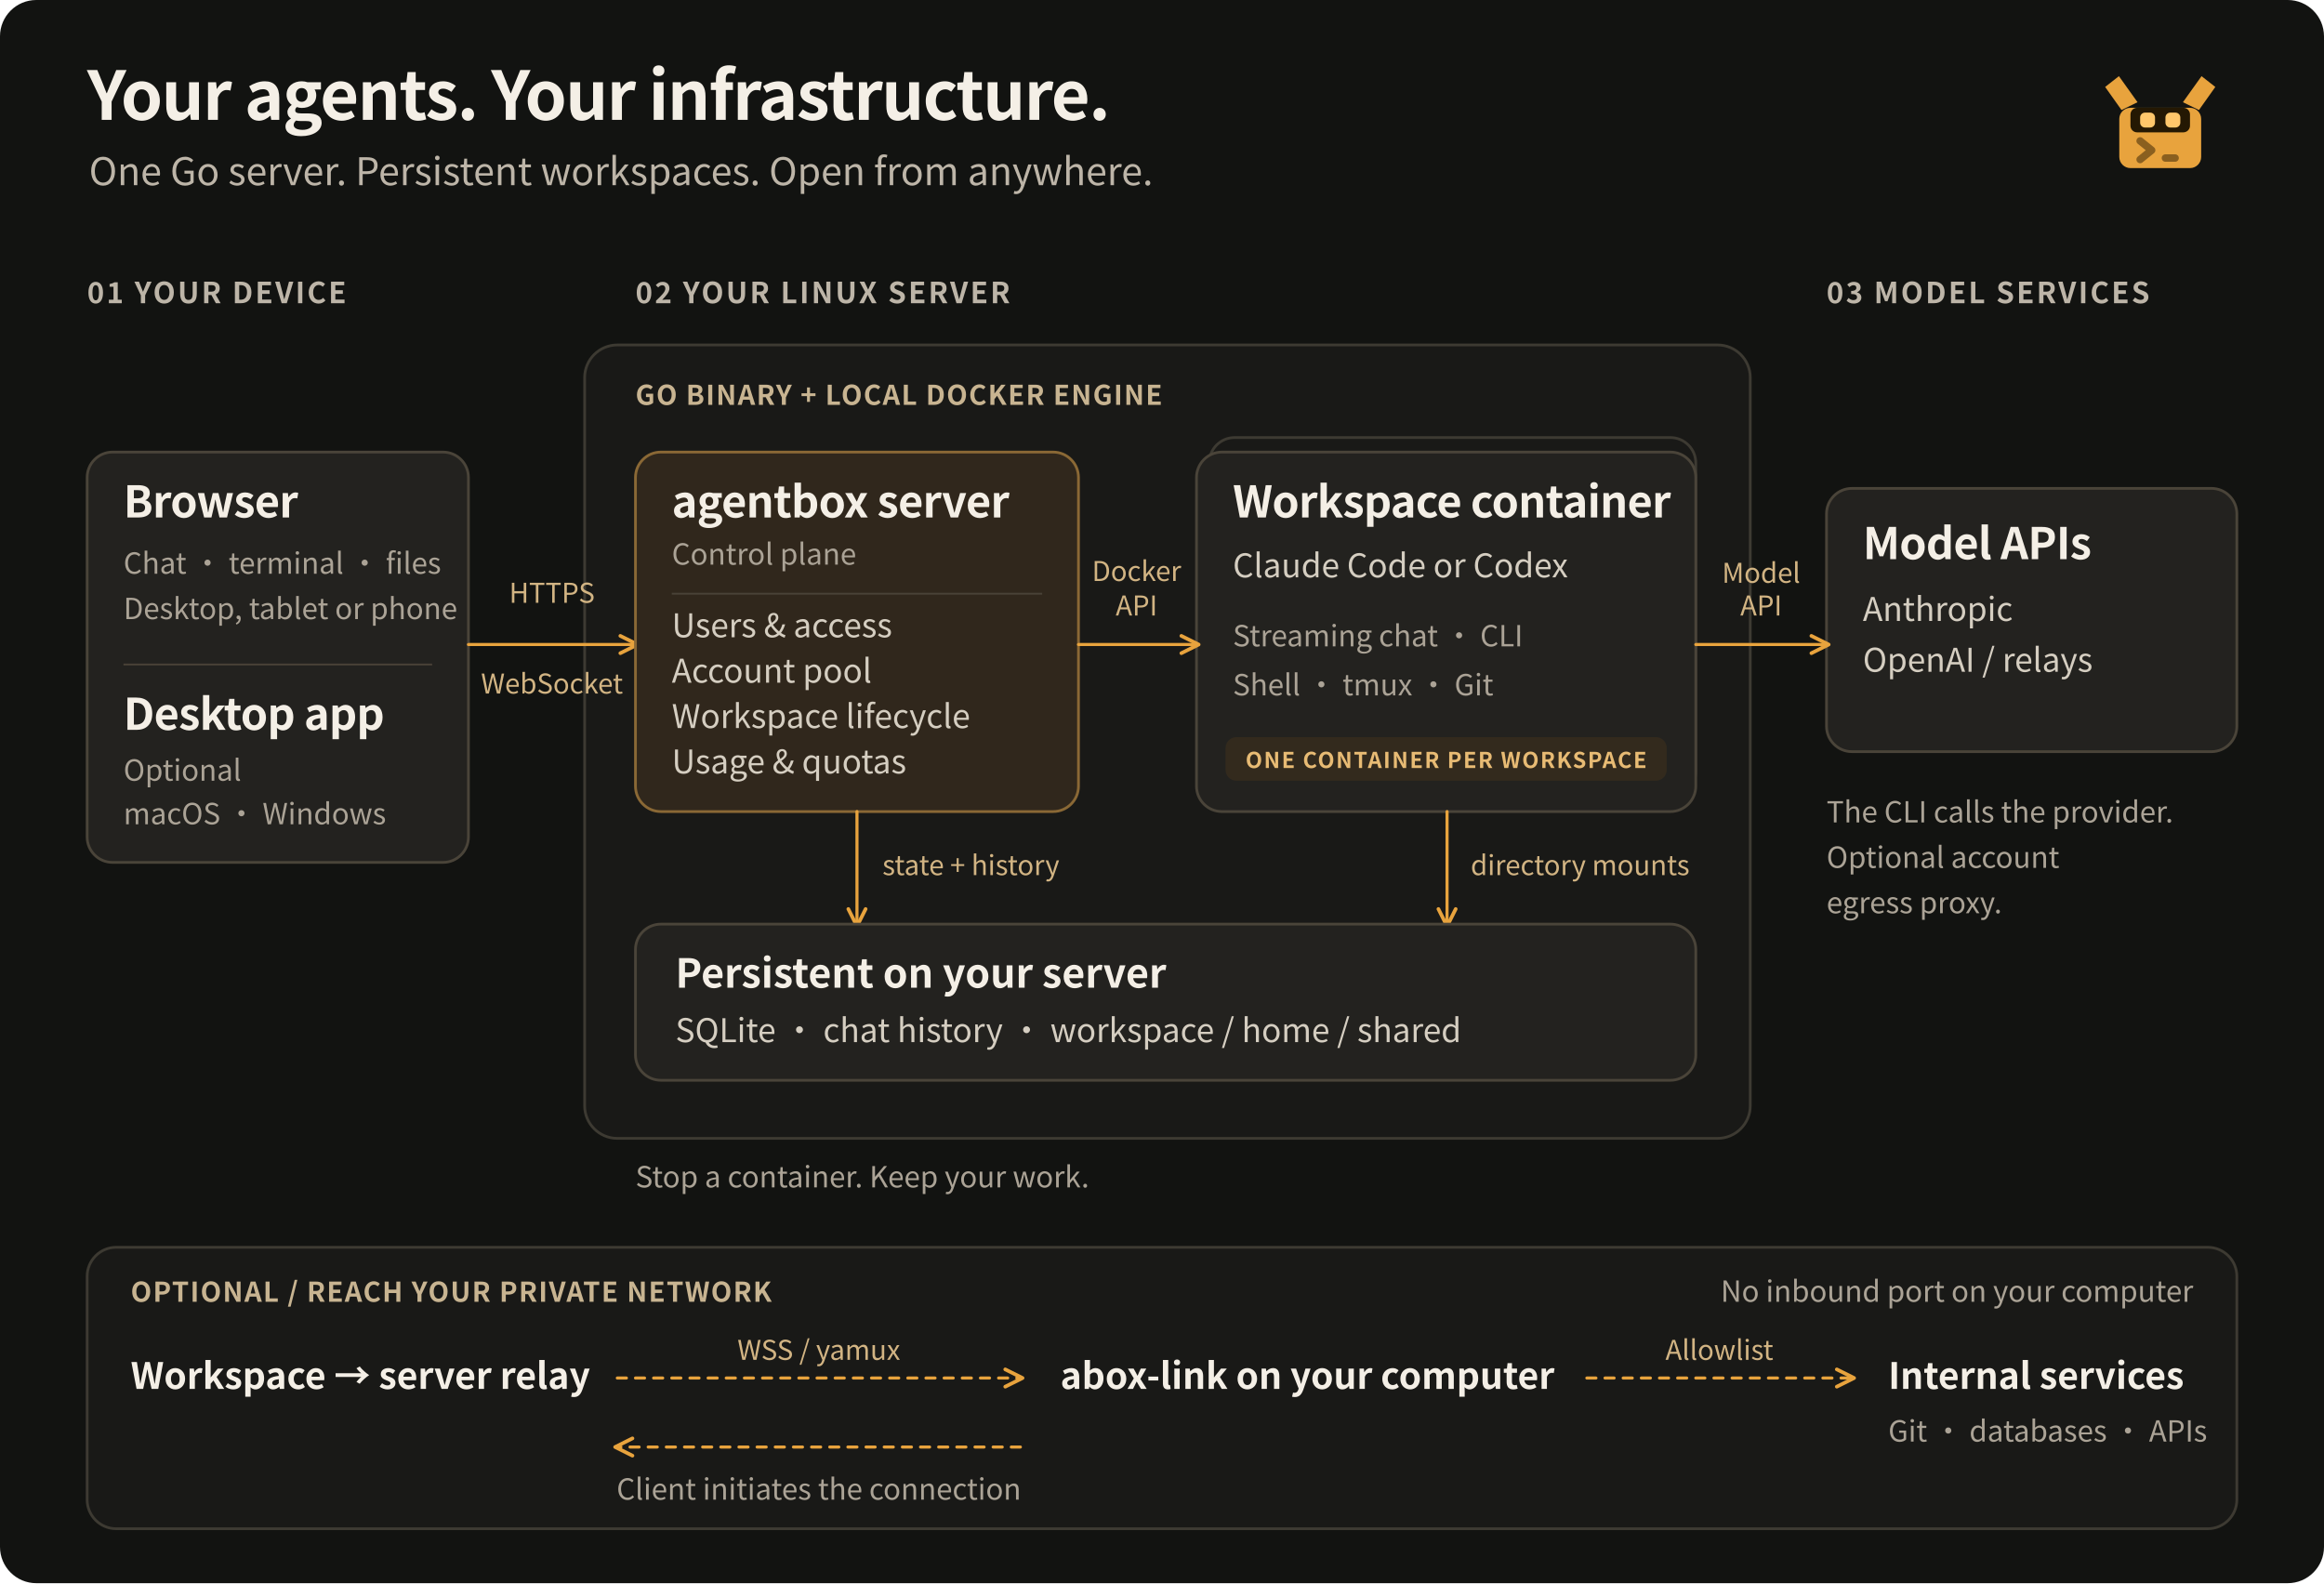
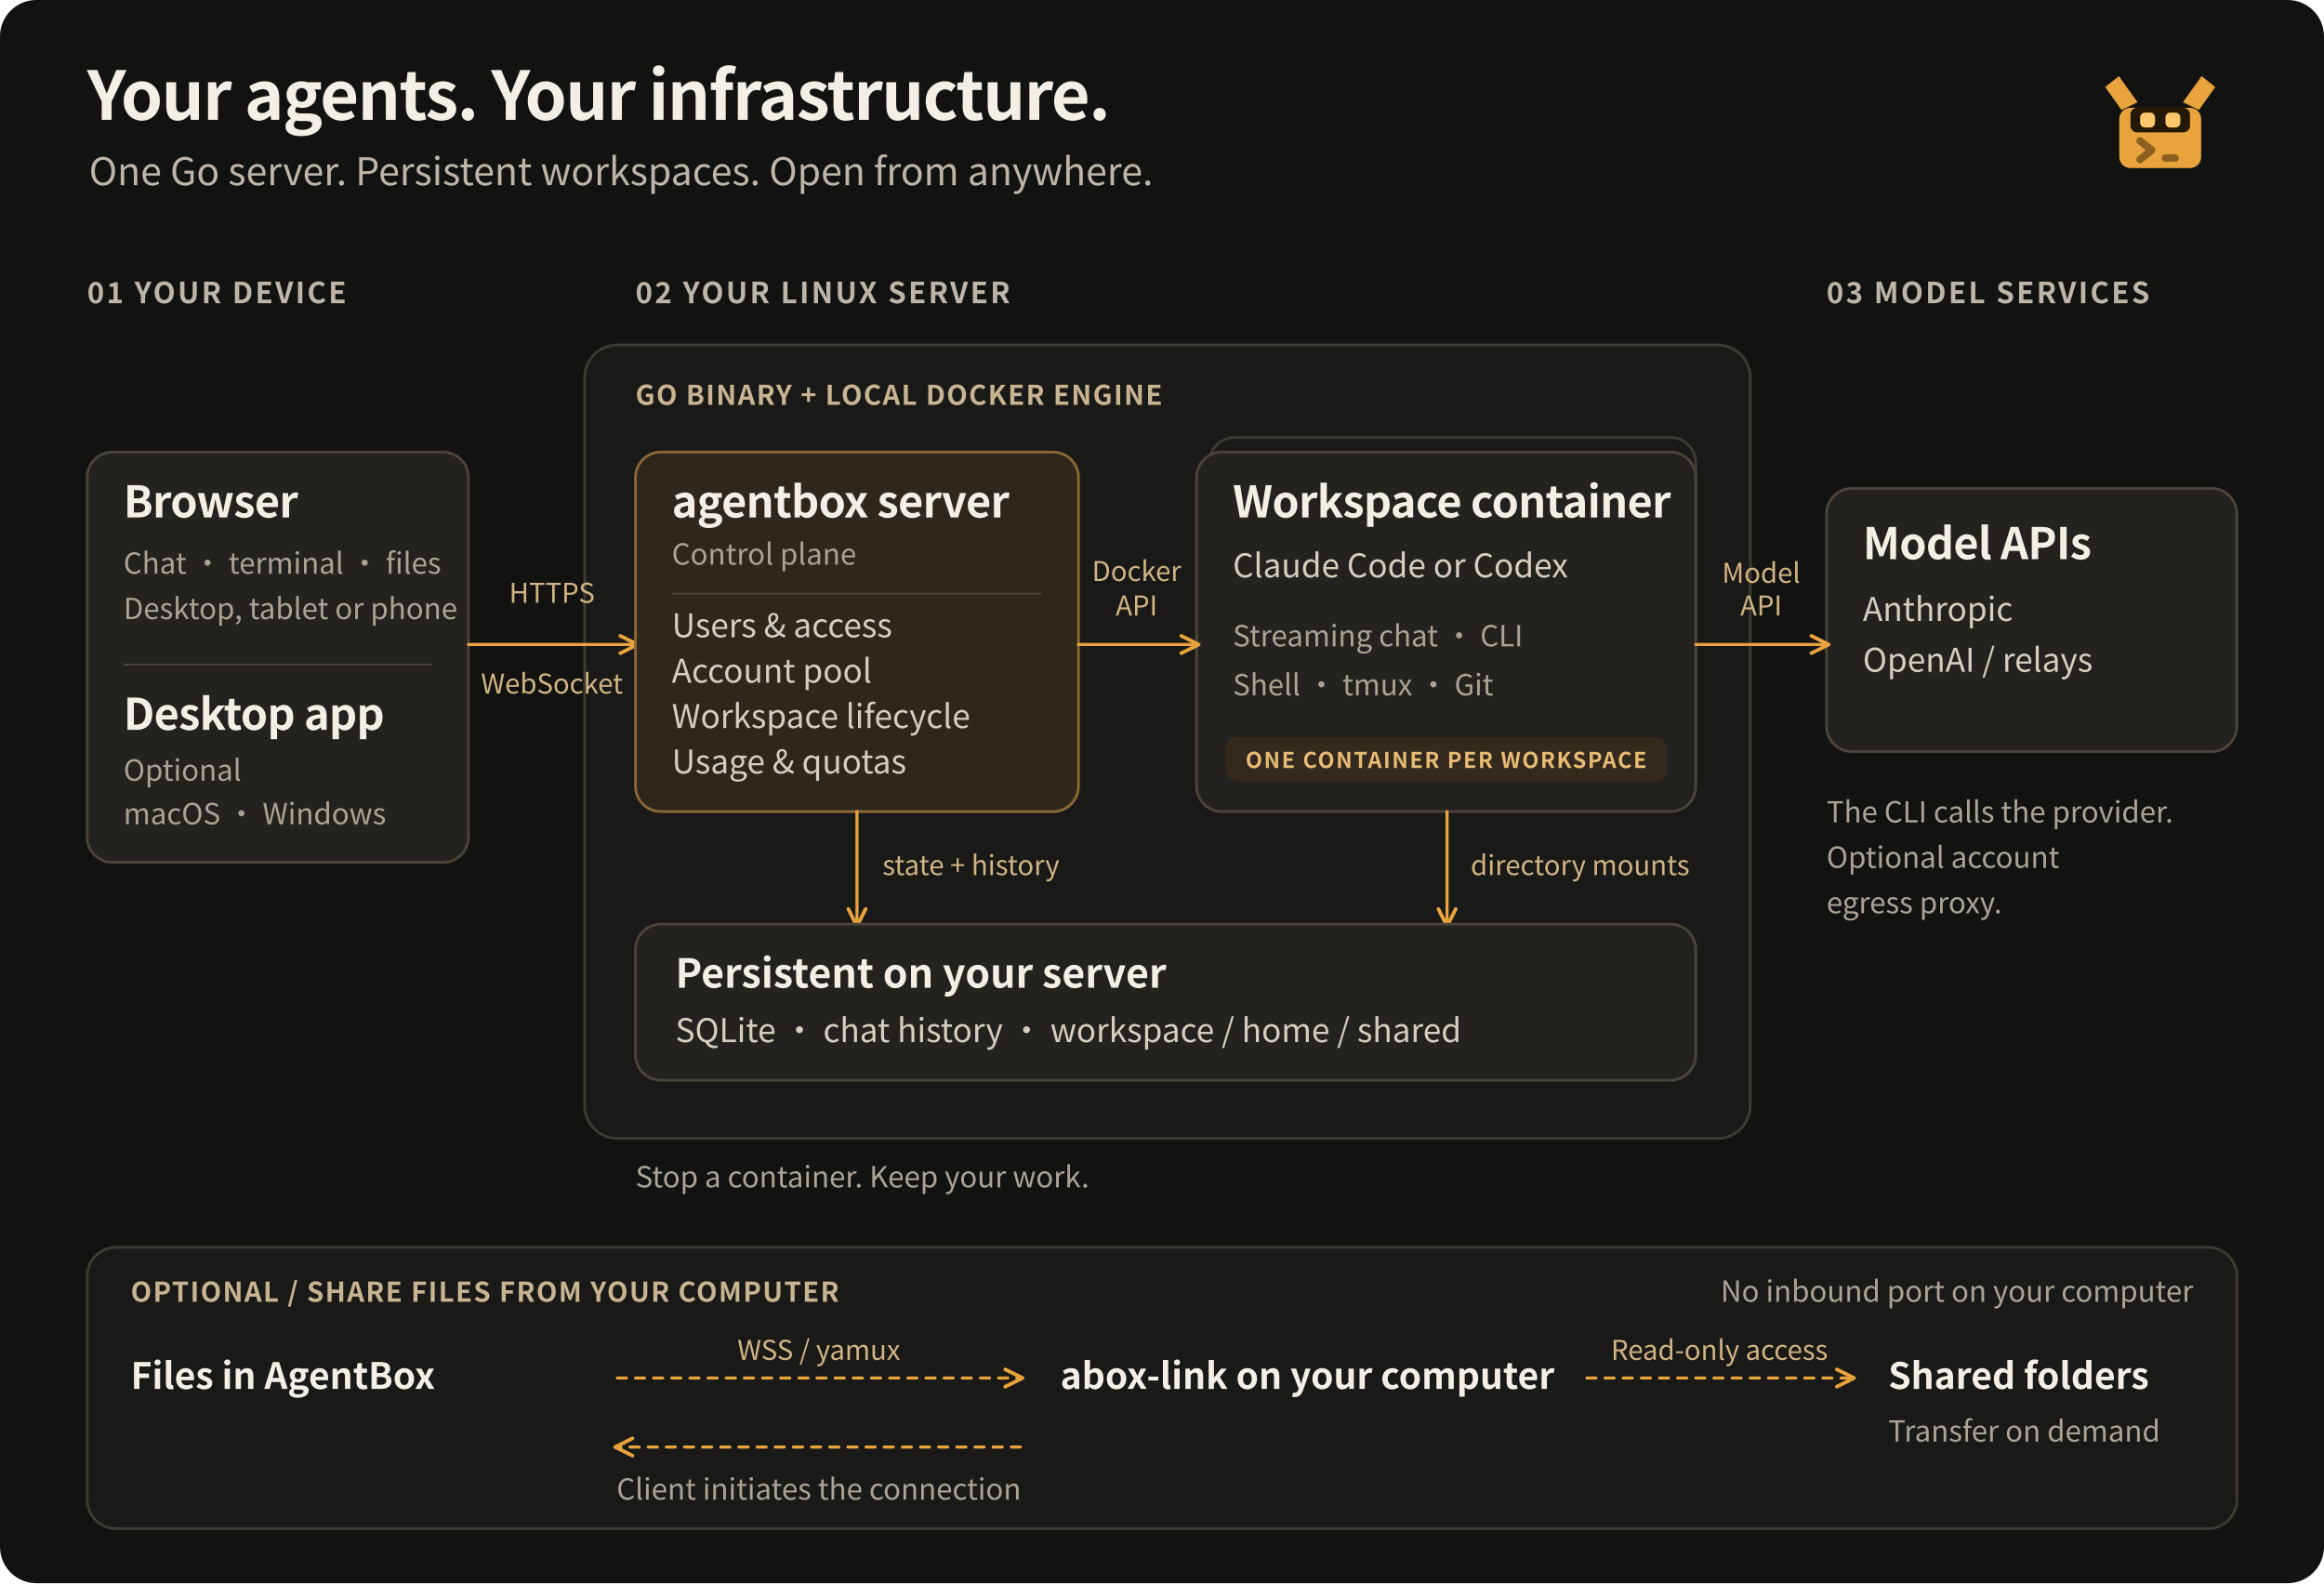
<svg xmlns="http://www.w3.org/2000/svg" width="1280" height="872" viewBox="0 0 1280 872" role="img" aria-labelledby="title desc" lang="en">
  <defs>
    <marker id="arrow" viewBox="0 0 10 10" refX="8" refY="5" markerWidth="7" markerHeight="7" orient="auto-start-reverse">
      <path d="M1 1 L9 5 L1 9" fill="none" stroke="#e8a33d" stroke-width="1.7" stroke-linecap="round" stroke-linejoin="round" />
    </marker>
    <style>
    text { font-family: -apple-system, BlinkMacSystemFont, 'Segoe UI', 'Noto Sans CJK SC', 'PingFang SC', 'Microsoft YaHei', sans-serif; fill: #f4efe6; }
    .title { font-size: 37px; font-weight: 650; letter-spacing: -.8px; }
    .subtitle { font-size: 21px; fill: #bdb5a8; }
    .lane { font-size: 16px; font-weight: 600; letter-spacing: 1.2px; fill: #bdb5a8; }
    .heading { font-size: 24px; font-weight: 600; letter-spacing: -.35px; }
    .body { font-size: 18px; fill: #d5cec1; }
    .muted { font-size: 16px; fill: #aba396; }
    .edge { font-size: 15px; fill: #d2b483; }
    .storage-title { font-size: 22px; font-weight: 600; }
-     .tunnel-heading { font-size: 20px; font-weight: 550; }
+     .sharing-heading { font-size: 20px; font-weight: 550; }
    .overline { font-size: 15px; font-weight: 600; letter-spacing: .7px; fill: #c8b491; }
    .pill { font-size: 12px; font-weight: 600; letter-spacing: .8px; fill: #e8bb74; }
    .card { fill: #23221f; stroke: #4a4439; stroke-width: 1.5; }
    .control { fill: #30271c; stroke: #8a6835; stroke-width: 1.5; }
    .boundary { fill: #191917; stroke: #3d3a32; stroke-width: 1.5; }
    .flow { fill: none; stroke: #e8a33d; stroke-width: 1.7; stroke-linecap: round; stroke-linejoin: round; }
    .optional { fill: none; stroke: #e8a33d; stroke-width: 1.7; stroke-dasharray: 5 5; stroke-linecap: round; }
    .rule { stroke: #494237; stroke-width: 1; }
  </style>
  </defs>
  <rect width="1280" height="872" rx="20" fill="#121311" />
  <text x="48" y="66" class="title">Your agents. Your infrastructure.</text>
  <text x="49" y="102" class="subtitle">One Go server. Persistent workspaces. Open from anywhere.</text>
  <g transform="translate(1157 36) scale(2.05)" aria-hidden="true">
    <path d="M5.6 12 L1.2 5.8 L4.9 2.9 L9.9 9.9 Z M26.4 12 L30.8 5.8 L27.1 2.9 L22.1 9.9 Z" fill="#e8a33d" />
    <rect x="5" y="11.4" width="22" height="16.2" rx="3" fill="#e8a33d" />
    <rect x="8" y="11.4" width="16" height="6.6" rx="1.8" fill="#241803" />
    <rect x="10.6" y="12.7" width="4" height="4" rx="1.3" fill="#ffc76b" />
    <rect x="17.4" y="12.7" width="4" height="4" rx="1.3" fill="#ffc76b" />
    <path d="M10.6 20.3 L13.7 22.8 L10.6 25.3" stroke="#8a5f1f" stroke-width="2" fill="none" stroke-linecap="round" stroke-linejoin="round" />
    <rect x="16.4" y="23.9" width="4.6" height="2" rx="1" fill="#8a5f1f" />
  </g>
  <text x="48" y="167" class="lane">01  YOUR DEVICE</text>
  <text x="350" y="167" class="lane">02  YOUR LINUX SERVER</text>
  <text x="1006" y="167" class="lane">03  MODEL SERVICES</text>
  <rect x="322" y="190" width="642" height="437" rx="18" class="boundary" />
  <text x="350" y="223" class="overline">GO BINARY + LOCAL DOCKER ENGINE</text>
  <rect x="48" y="249" width="210" height="226" rx="14" class="card" />
  <text x="68" y="285" class="heading">Browser</text>
  <text x="68" y="316" class="muted">Chat · terminal · files</text>
  <text x="68" y="341" class="muted">Desktop, tablet or phone</text>
  <path d="M68 366 H238" class="rule" />
  <text x="68" y="402" class="heading">Desktop app</text>
  <text x="68" y="430" class="muted">Optional</text>
  <text x="68" y="454" class="muted">macOS · Windows</text>
  <path d="M258 355 H350" class="flow" marker-end="url(#arrow)" />
  <text x="304" y="332" class="edge" text-anchor="middle">HTTPS</text>
  <text x="304" y="382" class="edge" text-anchor="middle">WebSocket</text>
  <rect x="350" y="249" width="244" height="198" rx="14" class="control" />
  <text x="370" y="285" class="heading">agentbox server</text>
  <text x="370" y="311" class="muted">Control plane</text>
  <path d="M370 327 H574" class="rule" />
  <text x="370" y="351" class="body">Users &amp; access</text>
  <text x="370" y="376" class="body">Account pool</text>
  <text x="370" y="401" class="body">Workspace lifecycle</text>
  <text x="370" y="426" class="body">Usage &amp; quotas</text>
  <rect x="666" y="241" width="268" height="198" rx="14" class="boundary" />
  <rect x="659" y="249" width="275" height="198" rx="14" class="card" />
  <text x="679" y="285" class="heading">Workspace container</text>
  <text x="679" y="318" class="body">Claude Code or Codex</text>
  <text x="679" y="356" class="muted">Streaming chat · CLI</text>
  <text x="679" y="383" class="muted">Shell · tmux · Git</text>
  <rect x="675" y="406" width="243" height="24" rx="6" fill="#332a1d" />
  <text x="796.5" y="423" class="pill" text-anchor="middle">ONE CONTAINER PER WORKSPACE</text>
  <path d="M594 355 H659" class="flow" marker-end="url(#arrow)" />
  <text x="626" y="320" class="edge" text-anchor="middle">Docker</text>
  <text x="626" y="339" class="edge" text-anchor="middle">API</text>
  <rect x="1006" y="269" width="226" height="145" rx="14" class="card" />
  <text x="1026" y="308" class="heading">Model APIs</text>
  <text x="1026" y="342" class="body">Anthropic</text>
  <text x="1026" y="370" class="body">OpenAI / relays</text>
  <path d="M934 355 H1006" class="flow" marker-end="url(#arrow)" />
  <text x="970" y="321" class="edge" text-anchor="middle">Model</text>
  <text x="970" y="339" class="edge" text-anchor="middle">API</text>
  <text x="1006" y="453" class="muted">The CLI calls the provider.</text>
  <text x="1006" y="478" class="muted">Optional account</text>
  <text x="1006" y="503" class="muted">egress proxy.</text>
  <path d="M472 447 V509" class="flow" marker-end="url(#arrow)" />
  <text x="486" y="482" class="edge">state + history</text>
  <path d="M797 447 V509" class="flow" marker-end="url(#arrow)" />
  <text x="810" y="482" class="edge">directory mounts</text>
  <rect x="350" y="509" width="584" height="86" rx="14" class="card" />
  <text x="372" y="544" class="storage-title">Persistent on your server</text>
  <text x="372" y="574" class="body">SQLite · chat history · workspace / home / shared</text>
  <text x="350" y="654" class="muted">Stop a container. Keep your work.</text>
  <rect x="48" y="687" width="1184" height="155" rx="16" class="boundary" />
-   <text x="72" y="717" class="overline">OPTIONAL  /  REACH YOUR PRIVATE NETWORK</text>
+   <text x="72" y="717" class="overline">OPTIONAL  /  SHARE FILES FROM YOUR COMPUTER</text>
  <text x="1208" y="717" class="muted" text-anchor="end">No inbound port on your computer</text>
-   <text x="72" y="765" class="tunnel-heading">Workspace → server relay</text>
-   <text x="584" y="765" class="tunnel-heading">abox-link on your computer</text>
-   <text x="1040" y="765" class="tunnel-heading">Internal services</text>
+   <text x="72" y="765" class="sharing-heading">Files in AgentBox</text>
+   <text x="584" y="765" class="sharing-heading">abox-link on your computer</text>
+   <text x="1040" y="765" class="sharing-heading">Shared folders</text>
  <path d="M340 759 H562" class="optional" marker-end="url(#arrow)" />
  <text x="451" y="749" class="edge" text-anchor="middle">WSS / yamux</text>
  <path d="M874 759 H1020" class="optional" marker-end="url(#arrow)" />
-   <text x="947" y="749" class="edge" text-anchor="middle">Allowlist</text>
-   <text x="1040" y="794" class="muted">Git · databases · APIs</text>
+   <text x="947" y="749" class="edge" text-anchor="middle">Read-only access</text>
+   <text x="1040" y="794" class="muted">Transfer on demand</text>
  <path d="M562 797 H340" class="optional" marker-end="url(#arrow)" />
  <text x="451" y="826" class="muted" text-anchor="middle">Client initiates the connection</text>
</svg>
